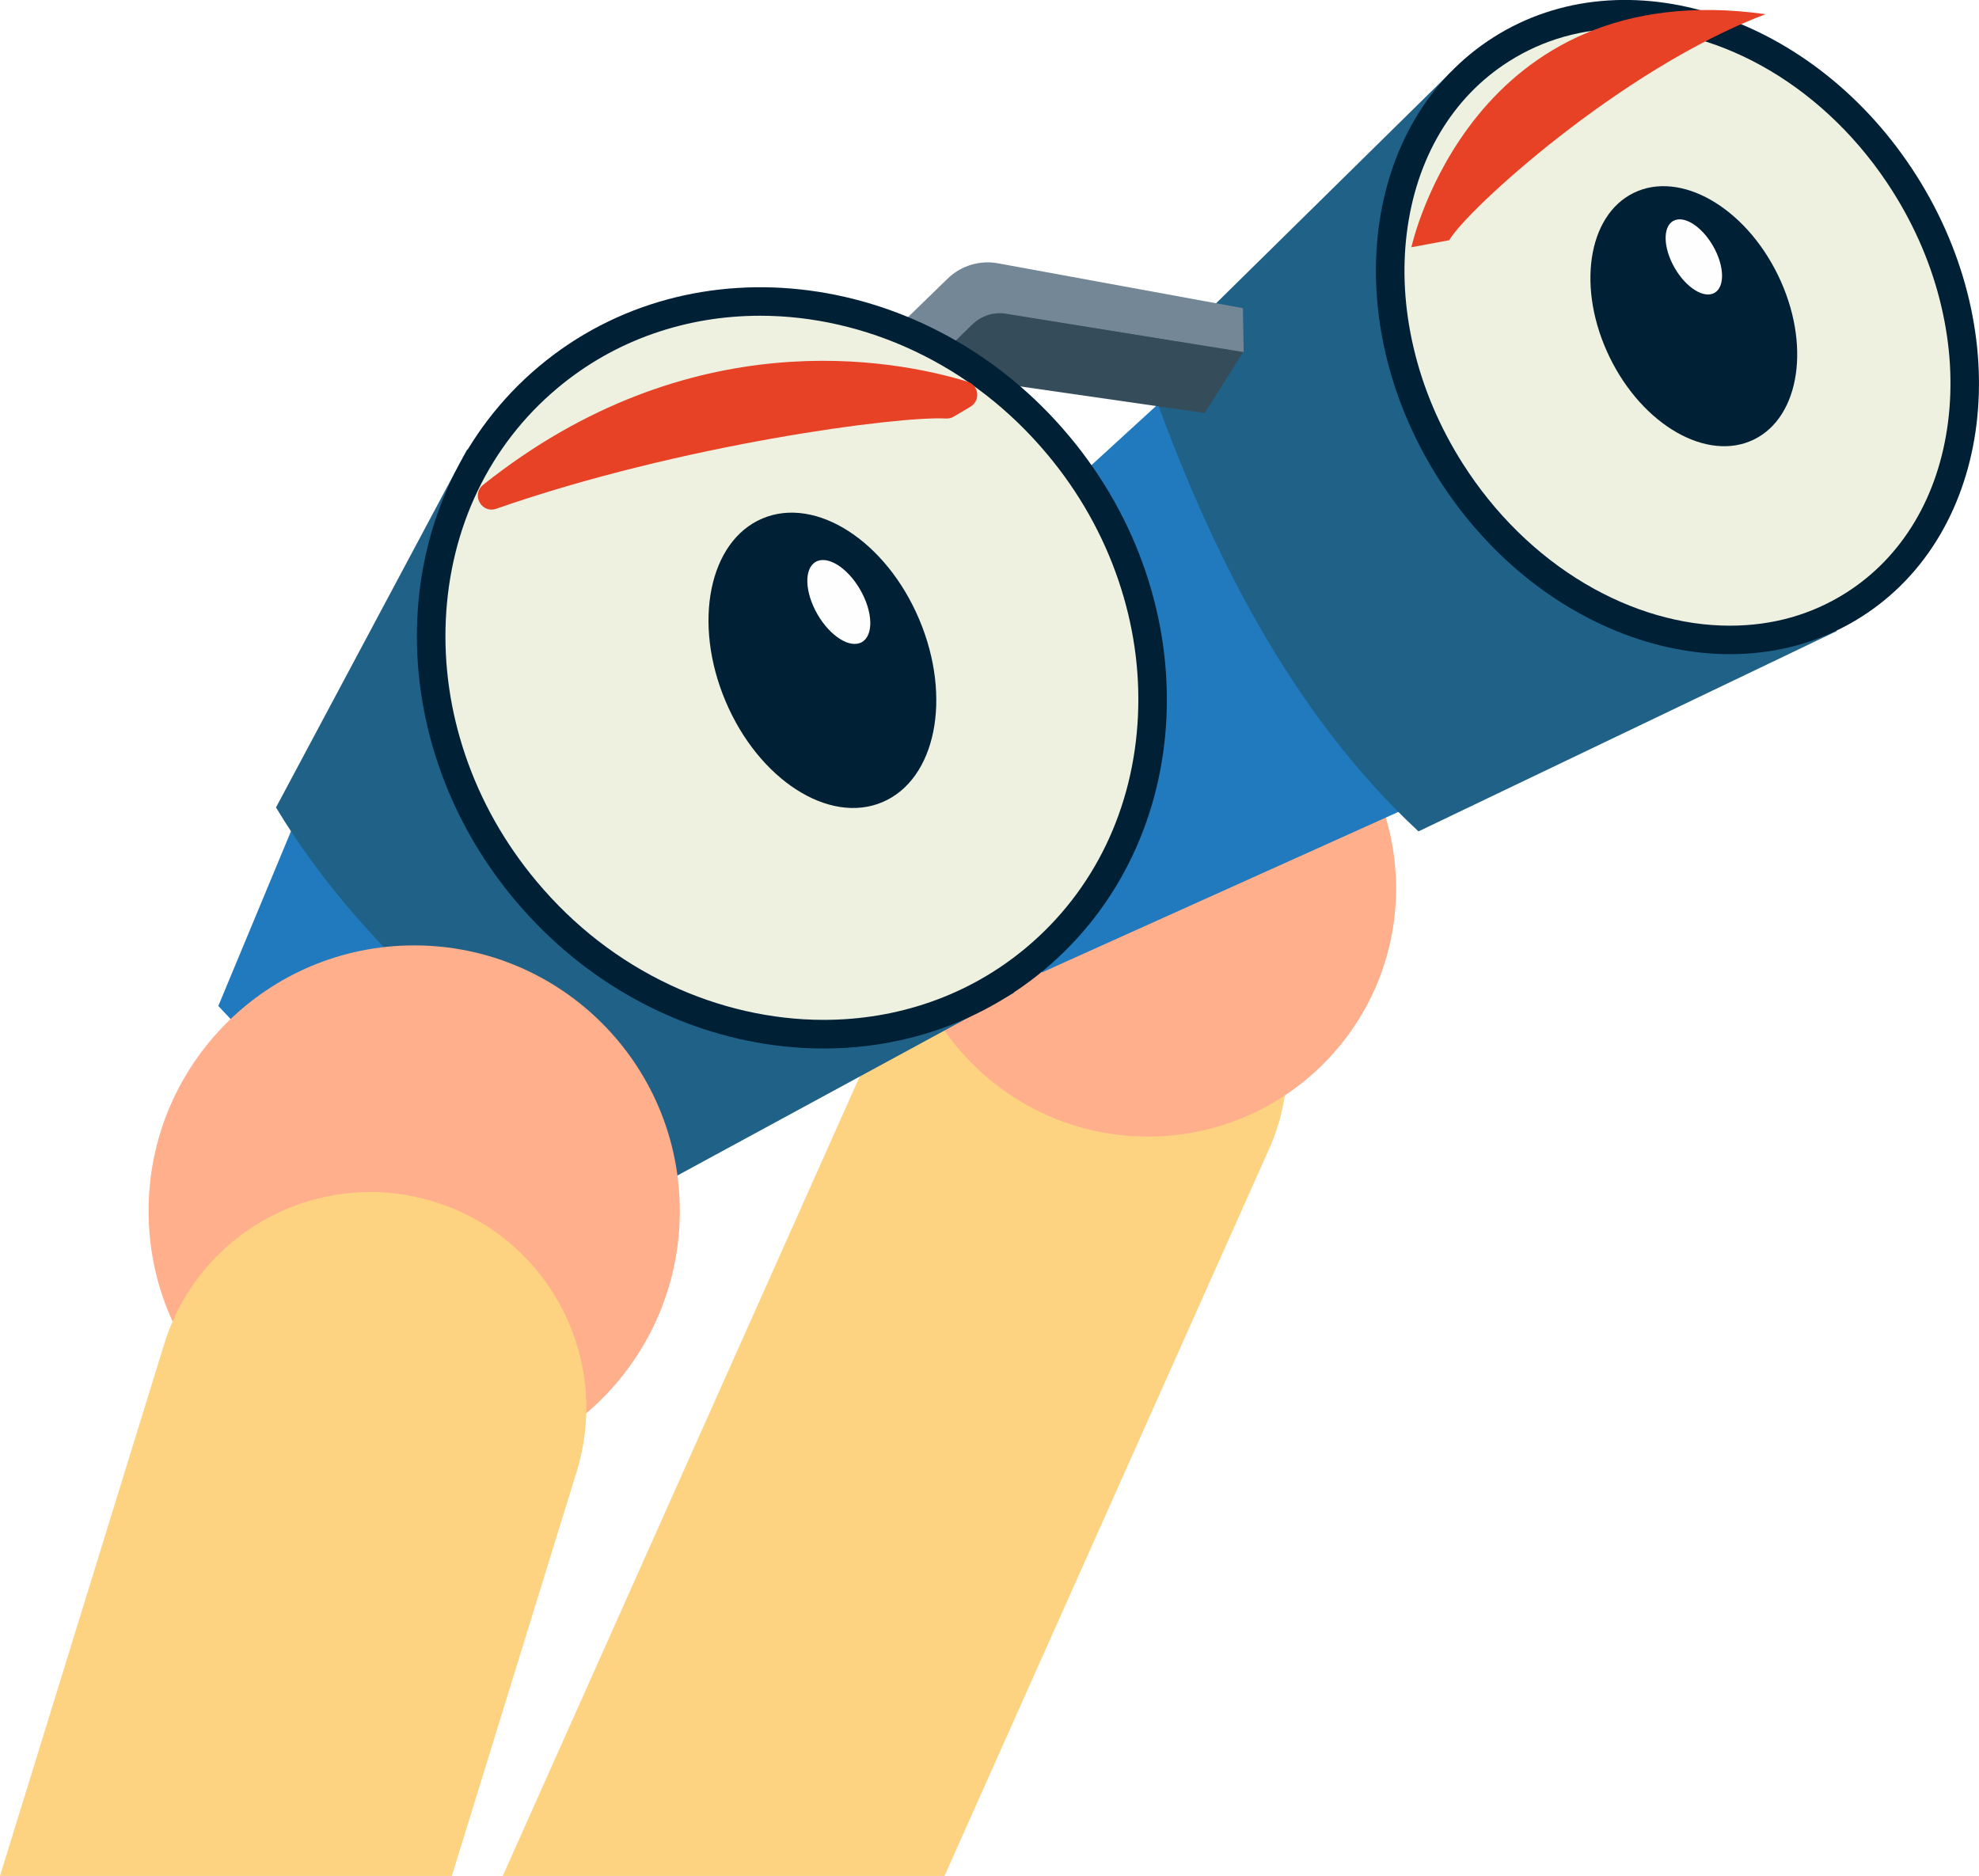
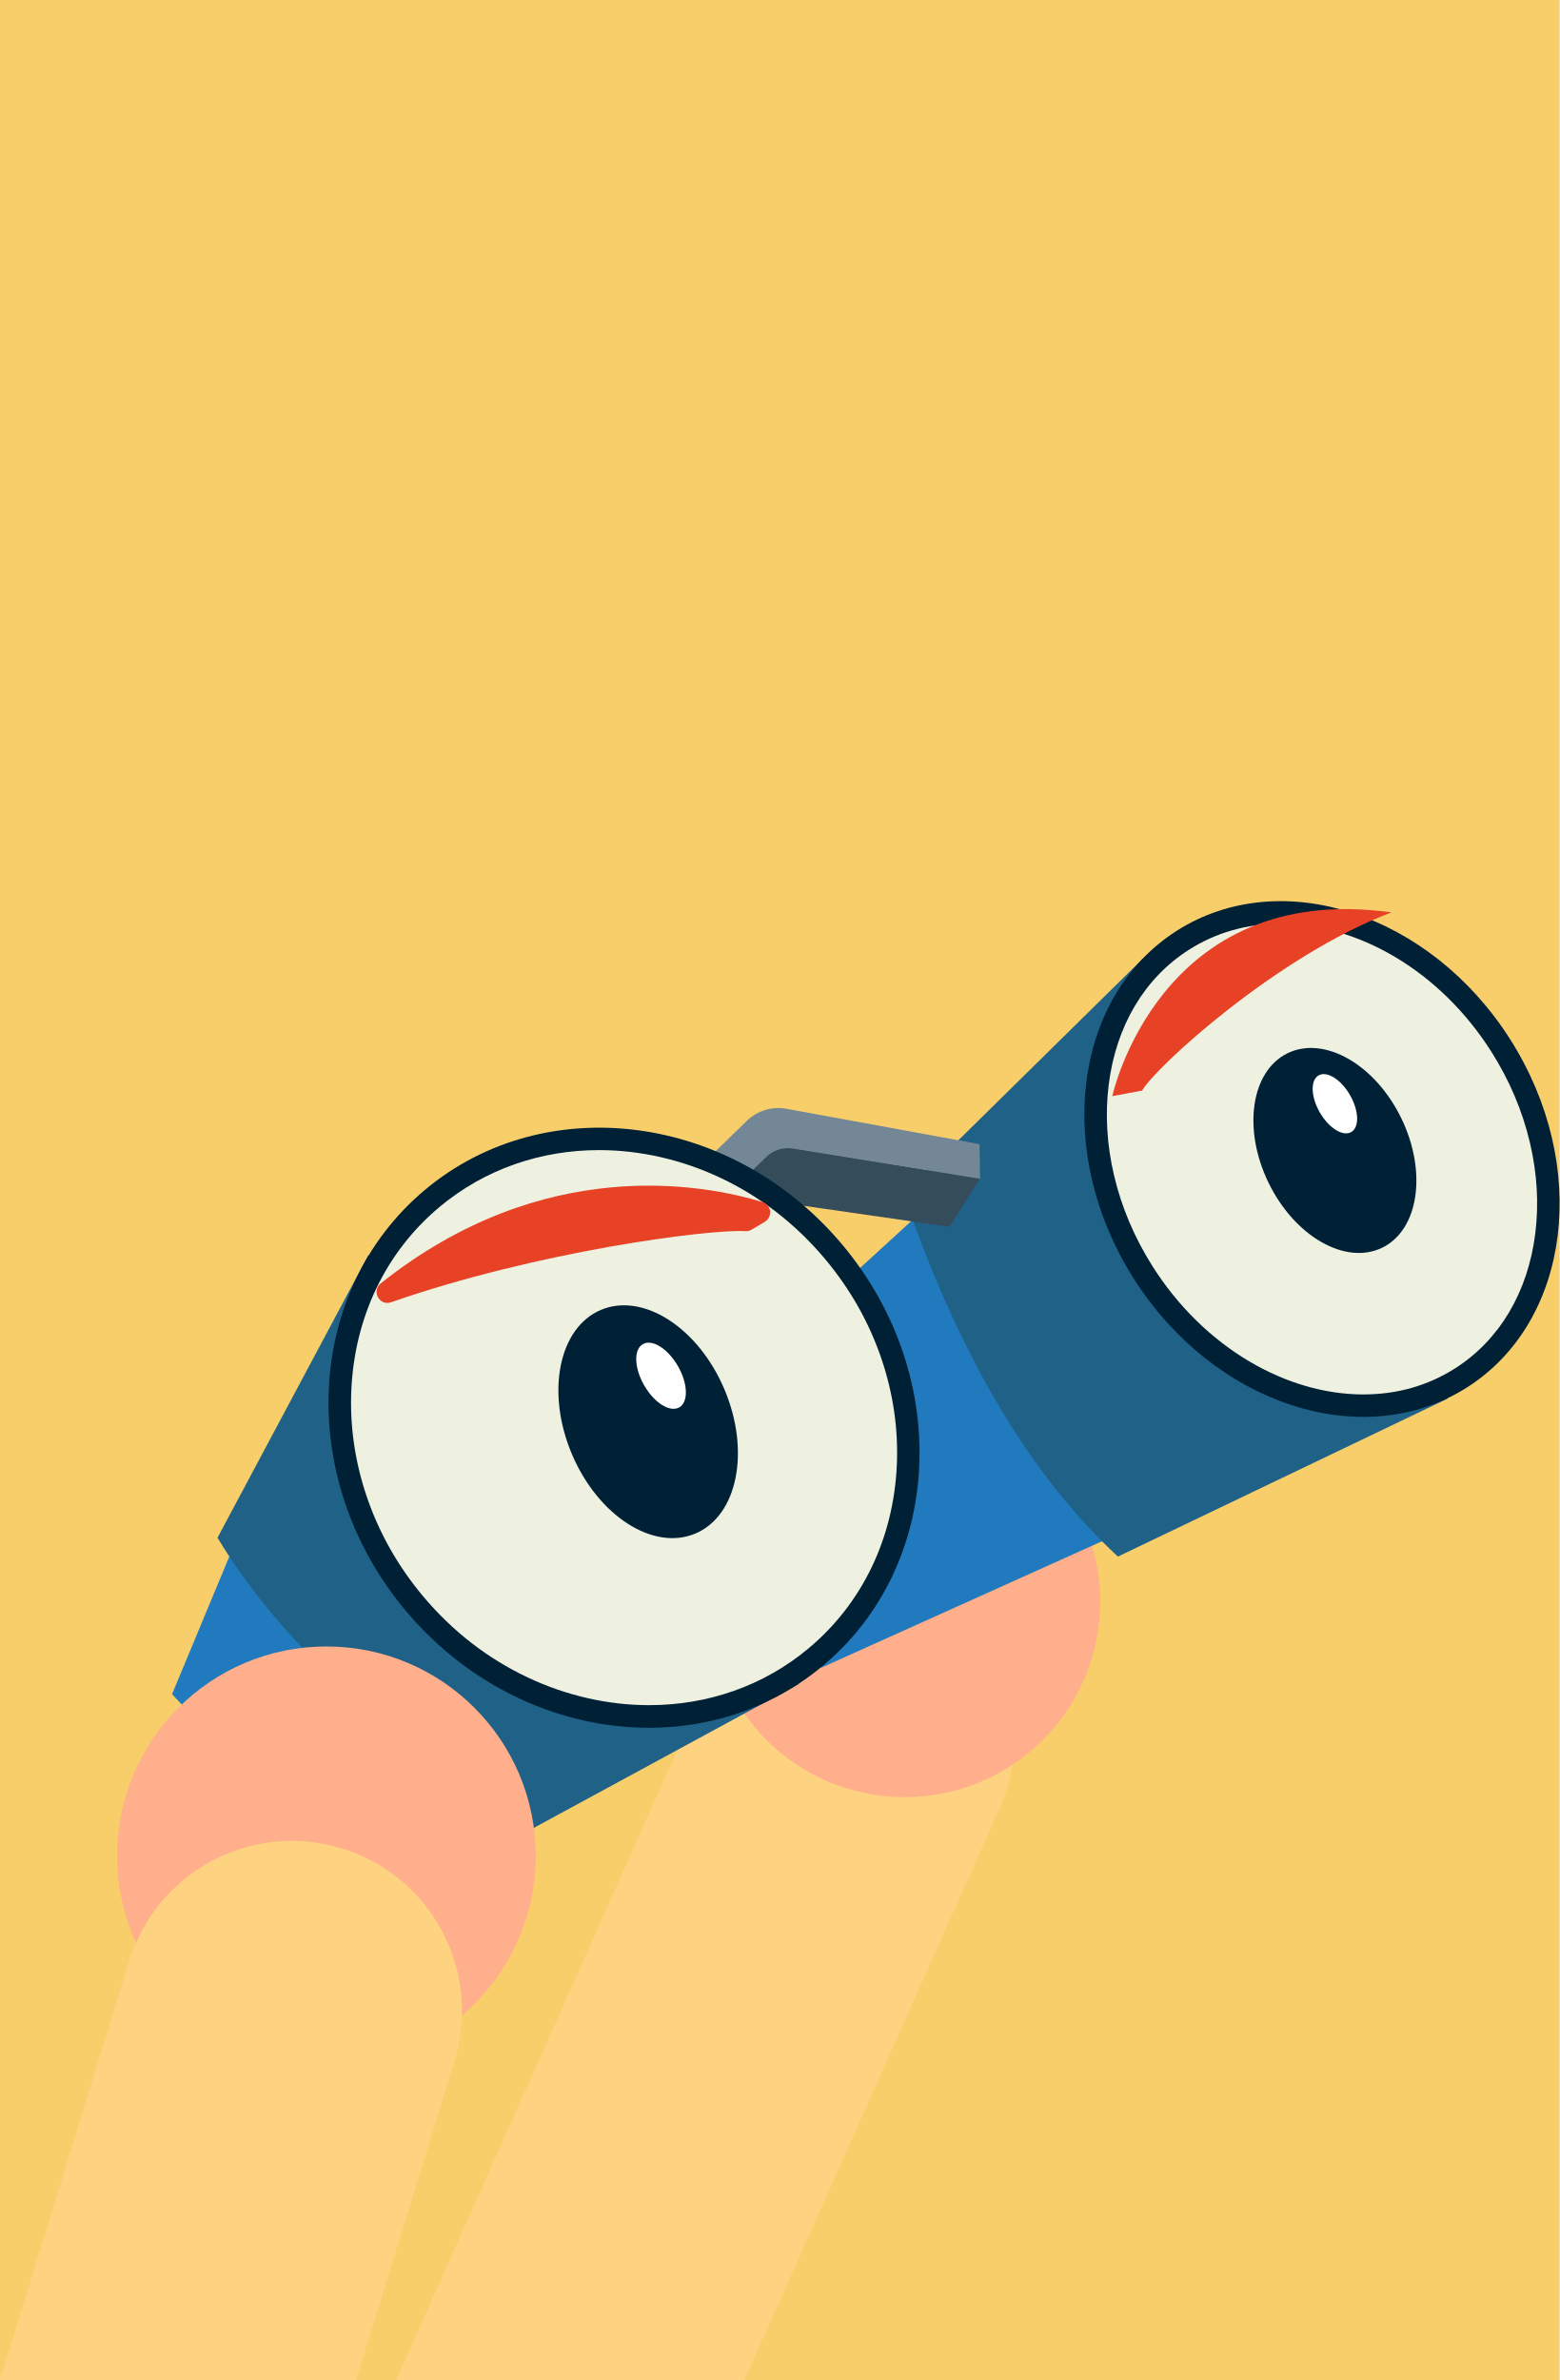
- <svg xmlns="http://www.w3.org/2000/svg" id="Layer_2" data-name="Layer 2" viewBox="0 0 1674 1586.89">
+ <svg xmlns="http://www.w3.org/2000/svg" id="Layer_2" data-name="Layer 2" viewBox="0 0 1674 2554">
  <defs>
    <style>
      .cls-1 {
        fill: #fefefe;
      }

-       .cls-1, .cls-2, .cls-3, .cls-4, .cls-5, .cls-6, .cls-7, .cls-8, .cls-9, .cls-10 {
+       .cls-1, .cls-2, .cls-3, .cls-4, .cls-5, .cls-6, .cls-7, .cls-8, .cls-9, .cls-10, .cls-11 {
        stroke-width: 0px;
      }

      .cls-2 {
        fill: #fdd382;
      }

      .cls-3 {
        fill: #354c5a;
      }

      .cls-4 {
        fill: #748797;
      }

      .cls-5 {
        fill: #002036;
      }

      .cls-6 {
        fill: #e74126;
      }

      .cls-7 {
        fill: #217abe;
      }

      .cls-8 {
        fill: #206188;
      }

      .cls-9 {
        fill: #eef0e0;
      }

      .cls-10 {
        fill: #ffaf8b;
      }
+ 
+       .cls-11 {
+         fill: #f8ce6a;
+       }
    </style>
  </defs>
  <g id="Layer_1-2" data-name="Layer 1">
    <g>
-       <path class="cls-2" d="M987.49,746.14h0c-86.03-38.41-186.9.19-225.32,86.22l-336.89,754.53h373.64l274.79-615.44c38.41-86.03-.19-186.9-86.22-225.31Z" />
-       <circle class="cls-10" cx="971.02" cy="751.55" r="209.9" />
+       <rect class="cls-11" width="1674" height="2554" />
      <g>
-         <polyline class="cls-7" points="1188.34 684.35 881.54 822.53 747.65 554.16 984.1 337.77" />
-         <path class="cls-8" d="M1227.34,60.95l-257.63,253.64c53.92,155.1,125,290.98,230.15,388.7l353.93-169.51" />
-         <ellipse class="cls-5" cx="1418.94" cy="276.72" rx="239.36" ry="290.34" transform="translate(72.69 803.57) rotate(-32.41)" />
-         <path class="cls-9" d="M1463.32,529.28c-40.84,0-83.17-12.26-122.4-35.45-40.9-24.18-76.75-59.37-103.67-101.78-19.55-30.8-33.54-63.79-41.56-98.06-7.7-32.86-9.62-65.47-5.7-96.92,7.87-63.24,38.52-114.77,86.3-145.1,29.1-18.47,62.16-27.84,98.28-27.84,40.84,0,83.17,12.26,122.4,35.44,40.9,24.18,76.75,59.37,103.67,101.78,19.55,30.8,33.54,63.79,41.56,98.06,7.7,32.86,9.62,65.47,5.7,96.92-7.87,63.24-38.52,114.77-86.3,145.1-29.1,18.47-62.16,27.84-98.28,27.84Z" />
-         <polygon class="cls-3" points="1051.75 297.52 1019.06 349.4 858.76 326.27 722.27 479.03 665 416.13 839.48 257.3 845.51 263.93 1051.75 297.52" />
-         <polygon class="cls-7" points="257.72 675.31 184.66 850.98 371.78 1049.06 546.07 982.39 257.72 675.31" />
-         <path class="cls-4" d="M1051.35,260.7l.65,37.11-201.13-32.43c-10.28-1.66-20.75,1.65-28.22,8.91l-128.92,125.38-32.23-27.76,140.06-136.2c11.28-10.97,27.17-15.8,42.65-12.97l207.14,37.95Z" />
-         <path class="cls-8" d="M233.46,683.03l161.74-302.99,462.38,459.88-294.8,160.01c-134.79-99.8-253.71-191.16-329.32-316.89Z" />
-         <ellipse class="cls-5" cx="669.84" cy="564.91" rx="305.72" ry="332.88" transform="translate(-206.4 562.02) rotate(-39.95)" />
-         <path class="cls-9" d="M696.59,862.73c-43.87,0-88.79-10.24-129.9-29.61-43.28-20.39-81.19-49.8-112.69-87.39-26.93-32.15-47.26-68.15-60.43-107-12.68-37.42-18.22-75.88-16.47-114.33,3.58-78.44,37.13-148.1,94.49-196.15,24.05-20.15,51.27-35.63,80.9-46,28.74-10.06,59.22-15.16,90.61-15.16,43.87,0,88.79,10.24,129.9,29.61,43.28,20.39,81.19,49.8,112.69,87.39,26.93,32.15,47.26,68.15,60.43,107,12.68,37.42,18.22,75.88,16.47,114.33-3.58,78.44-37.13,148.1-94.49,196.15-24.05,20.15-51.27,35.63-80.9,46-28.74,10.06-59.22,15.16-90.61,15.16Z" />
+         <path class="cls-2" d="M987.49,1713.25h0c-86.03-38.41-186.9.19-225.32,86.22l-336.89,754.53h373.64l274.79-615.44c38.41-86.03-.19-186.9-86.22-225.31Z" />
+         <circle class="cls-10" cx="971.02" cy="1718.66" r="209.9" />
+         <g>
+           <polyline class="cls-7" points="1188.34 1651.46 881.54 1789.63 747.65 1521.26 984.1 1304.88" />
+           <path class="cls-8" d="M1227.34,1028.05l-257.63,253.64c53.92,155.1,125,290.98,230.15,388.7l353.93-169.51" />
+           <ellipse class="cls-5" cx="1418.94" cy="1243.82" rx="239.36" ry="290.34" transform="translate(-445.63 954.2) rotate(-32.41)" />
+           <path class="cls-9" d="M1463.32,1496.39c-40.84,0-83.17-12.26-122.4-35.45-40.9-24.18-76.75-59.37-103.67-101.78-19.55-30.8-33.54-63.79-41.56-98.06-7.7-32.86-9.62-65.47-5.7-96.92,7.87-63.24,38.52-114.77,86.3-145.1,29.1-18.47,62.16-27.84,98.28-27.84,40.84,0,83.17,12.26,122.4,35.44,40.9,24.18,76.75,59.37,103.67,101.78,19.55,30.8,33.54,63.79,41.56,98.06,7.7,32.86,9.62,65.47,5.7,96.92-7.87,63.24-38.52,114.77-86.3,145.1-29.1,18.47-62.16,27.84-98.28,27.84Z" />
+           <polygon class="cls-3" points="1051.75 1264.63 1019.06 1316.51 858.76 1293.38 722.27 1446.14 665 1383.24 839.48 1224.41 845.51 1231.04 1051.75 1264.63" />
+           <polygon class="cls-7" points="257.72 1642.42 184.66 1818.09 371.78 2016.16 546.07 1949.49 257.72 1642.42" />
+           <path class="cls-4" d="M1051.35,1227.81l.65,37.11-201.13-32.43c-10.28-1.66-20.75,1.65-28.22,8.91l-128.92,125.38-32.23-27.76,140.06-136.2c11.28-10.97,27.17-15.8,42.65-12.97l207.14,37.95Z" />
+           <path class="cls-8" d="M233.46,1650.14l161.74-302.99,462.38,459.88-294.8,160.01c-134.79-99.8-253.71-191.16-329.32-316.89Z" />
+           <ellipse class="cls-5" cx="669.84" cy="1532.01" rx="305.72" ry="332.88" transform="translate(-827.44 787.77) rotate(-39.95)" />
+           <path class="cls-9" d="M696.59,1829.83c-43.87,0-88.79-10.24-129.9-29.61-43.28-20.39-81.19-49.8-112.69-87.39-26.93-32.15-47.26-68.15-60.43-107-12.68-37.42-18.22-75.88-16.47-114.33,3.58-78.44,37.13-148.1,94.49-196.15,24.05-20.15,51.27-35.63,80.9-46,28.74-10.06,59.22-15.16,90.61-15.16,43.87,0,88.79,10.24,129.9,29.61,43.28,20.39,81.19,49.8,112.69,87.39,26.93,32.15,47.26,68.15,60.43,107,12.68,37.42,18.22,75.88,16.47,114.33-3.58,78.44-37.13,148.1-94.49,196.15-24.05,20.15-51.27,35.63-80.9,46-28.74,10.06-59.22,15.16-90.61,15.16Z" />
+         </g>
+         <path class="cls-6" d="M1193.87,1176.26s50.21-231.92,299.58-197.16c-122.96,46.59-253.61,166.38-267.57,191.21l-32.02,5.95Z" />
+         <path class="cls-6" d="M818.37,1289.95c-61.91-18.87-234.53-52.25-409.67,87.26-10.35,8.25-1.41,24.61,11.09,20.25,155.8-54.39,340.19-78.56,380.29-76.32,2.24.12,4.47-.31,6.4-1.45l14.36-8.5c8.75-5.18,7.26-18.27-2.47-21.24Z" />
+         <ellipse class="cls-5" cx="695.64" cy="1525.72" rx="88.92" ry="130.27" transform="translate(-539.02 391.1) rotate(-22.91)" />
+         <ellipse class="cls-5" cx="1432.78" cy="1234.63" rx="79.21" ry="116.04" transform="translate(-395.53 750.43) rotate(-25.92)" />
+         <ellipse class="cls-1" cx="709.54" cy="1476.32" rx="20.86" ry="39.16" transform="translate(-643.1 552.56) rotate(-30)" />
+         <ellipse class="cls-1" cx="1432.79" cy="1184.43" rx="18.69" ry="35.08" transform="translate(-400.26 875.08) rotate(-30)" />
+         <circle class="cls-10" cx="350.36" cy="1991.51" r="224.68" />
+         <path class="cls-2" d="M487.79,2211.99c29.75-96.36-24.25-198.59-120.62-228.34h0c-96.36-29.75-198.59,24.25-228.34,120.62L0,2554h382.21l105.58-342.01Z" />
      </g>
-       <path class="cls-6" d="M1193.87,209.15s50.21-231.92,299.58-197.16c-122.96,46.59-253.61,166.38-267.57,191.21l-32.02,5.95Z" />
-       <path class="cls-6" d="M818.37,322.84c-61.91-18.87-234.53-52.25-409.67,87.26-10.35,8.25-1.41,24.61,11.09,20.25,155.8-54.39,340.19-78.56,380.29-76.32,2.24.12,4.47-.31,6.4-1.45l14.36-8.5c8.75-5.18,7.26-18.27-2.47-21.24Z" />
-       <ellipse class="cls-5" cx="695.64" cy="558.62" rx="88.92" ry="130.27" transform="translate(-162.58 314.83) rotate(-22.91)" />
-       <ellipse class="cls-5" cx="1432.78" cy="267.52" rx="79.21" ry="116.04" transform="translate(27.18 653.16) rotate(-25.92)" />
-       <ellipse class="cls-1" cx="709.54" cy="509.22" rx="20.86" ry="39.16" transform="translate(-159.55 422.99) rotate(-30)" />
-       <ellipse class="cls-1" cx="1432.79" cy="217.33" rx="18.69" ry="35.08" transform="translate(83.29 745.51) rotate(-30)" />
-       <circle class="cls-10" cx="350.36" cy="1024.41" r="224.68" />
-       <path class="cls-2" d="M487.79,1244.88c29.75-96.36-24.25-198.59-120.62-228.34h0c-96.36-29.75-198.59,24.25-228.34,120.62L0,1586.89h382.21l105.58-342.01Z" />
    </g>
  </g>
</svg>
